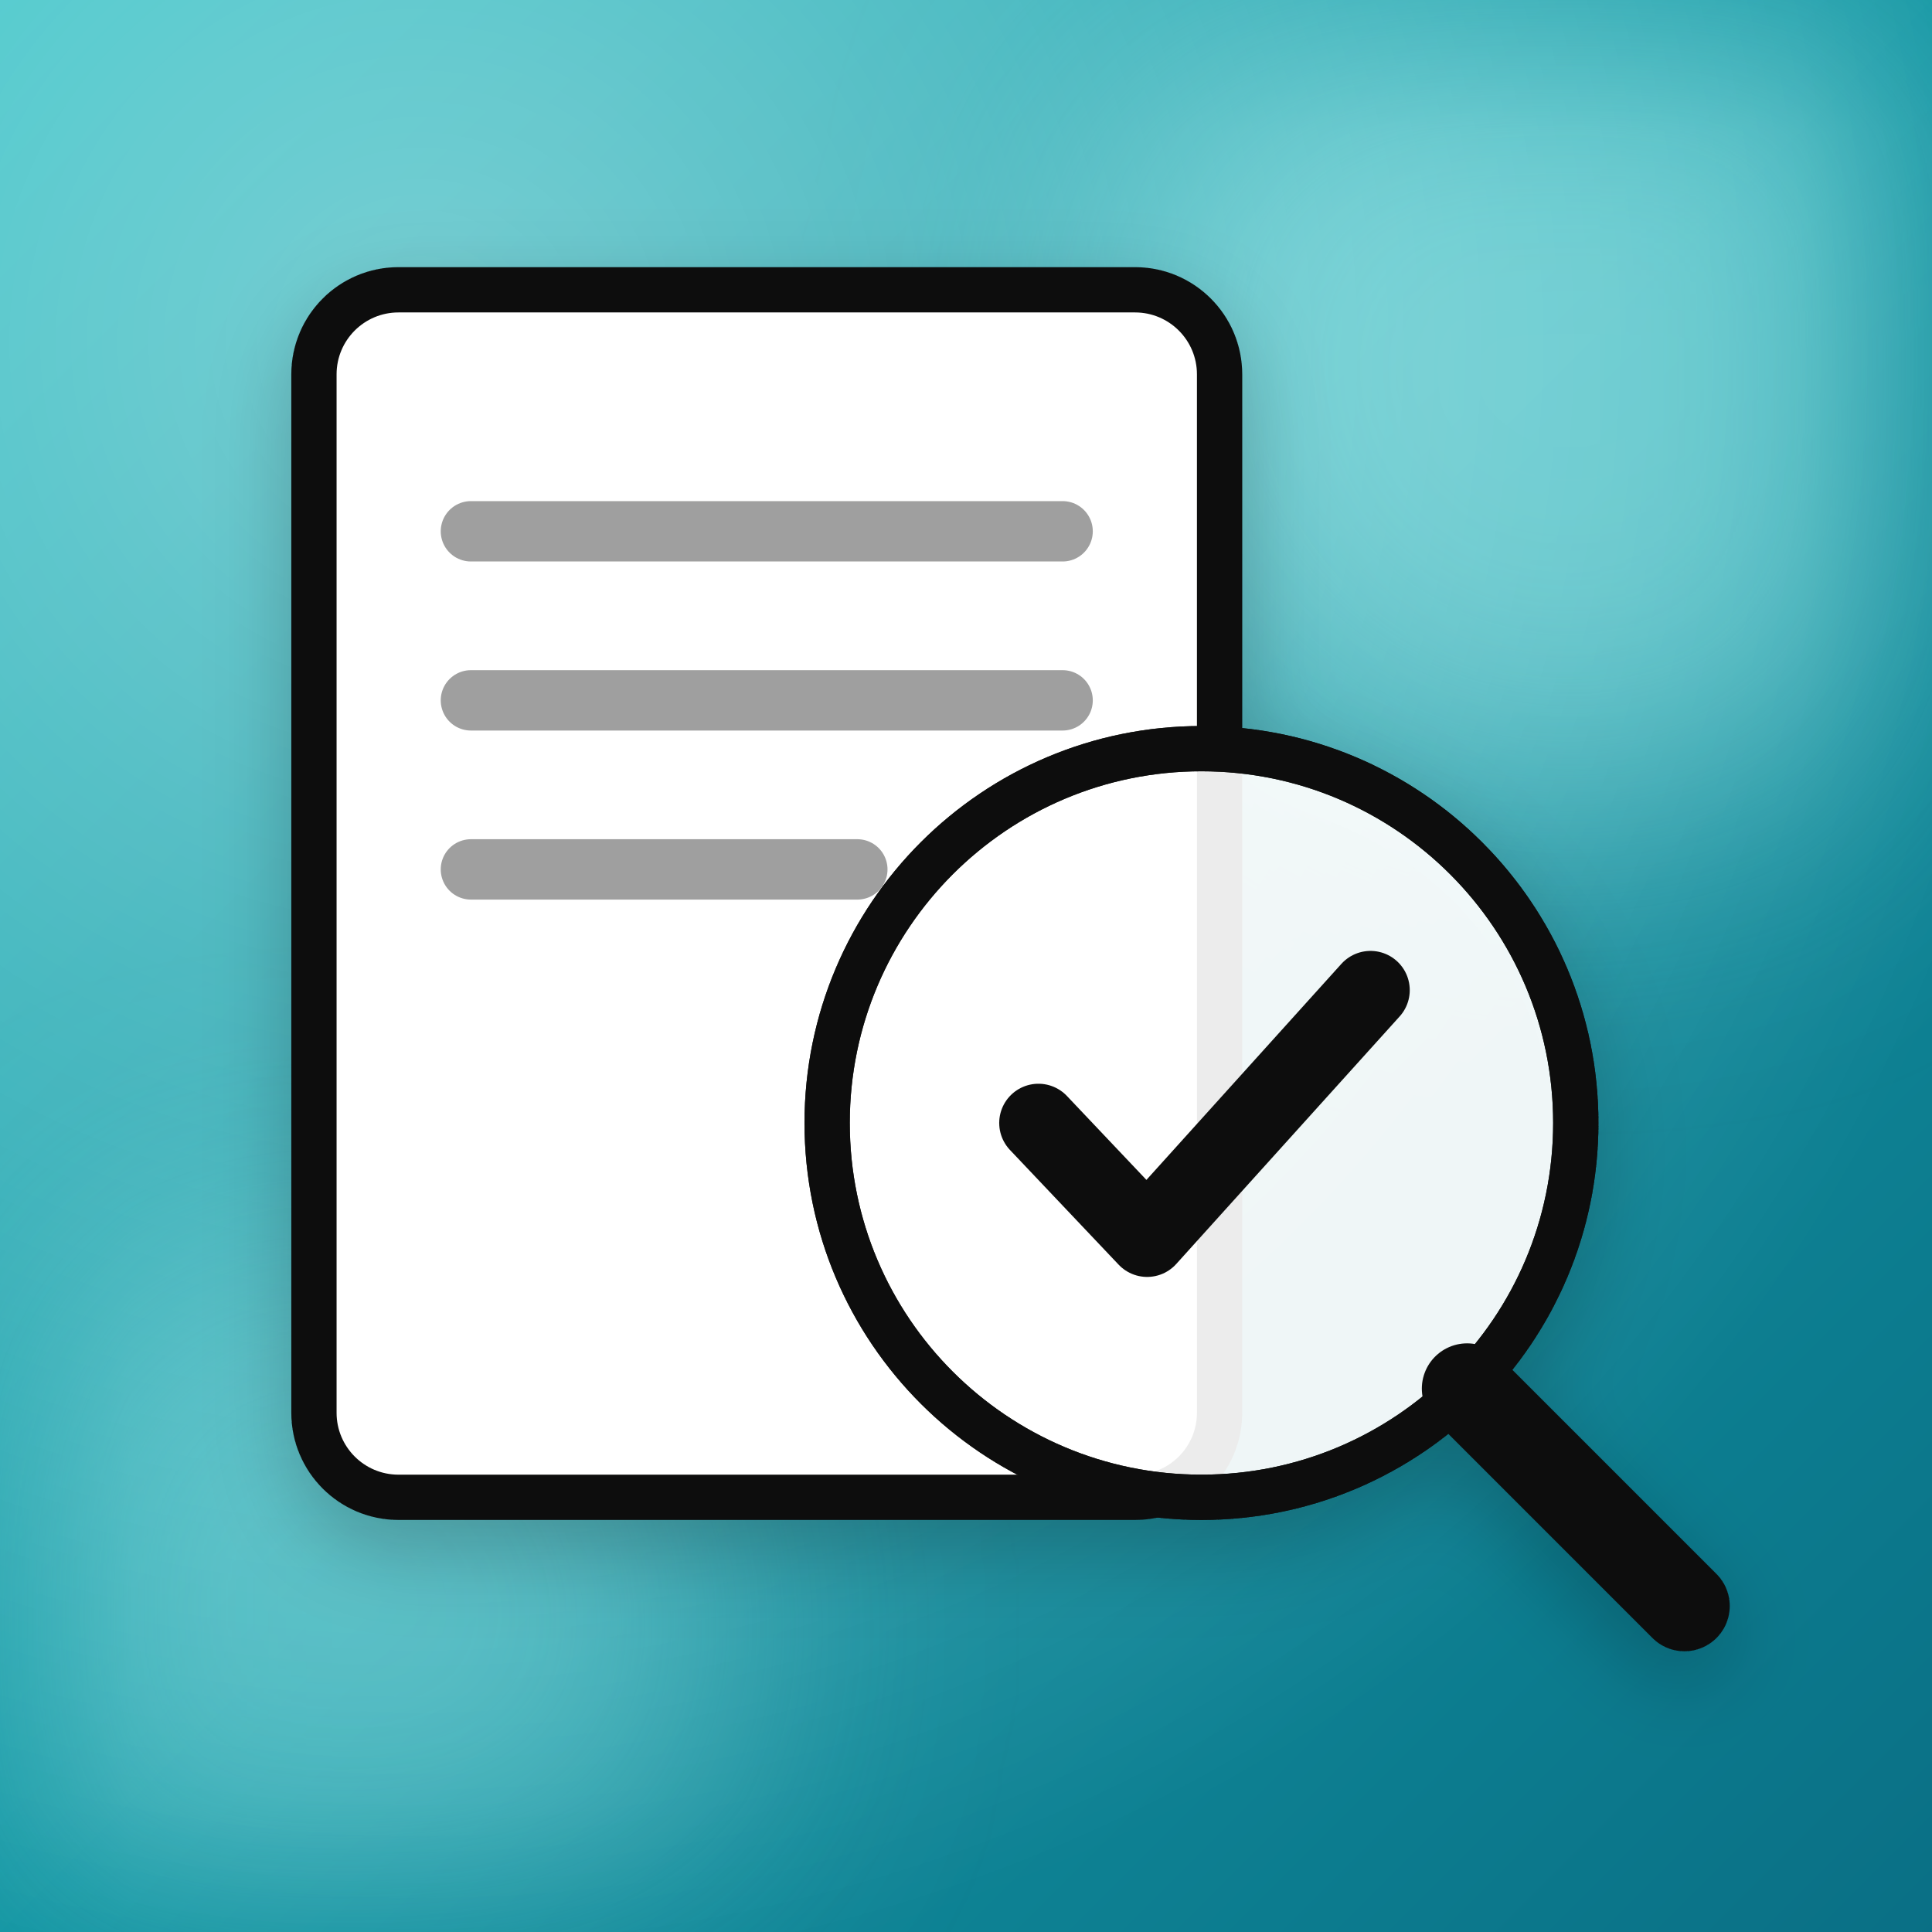
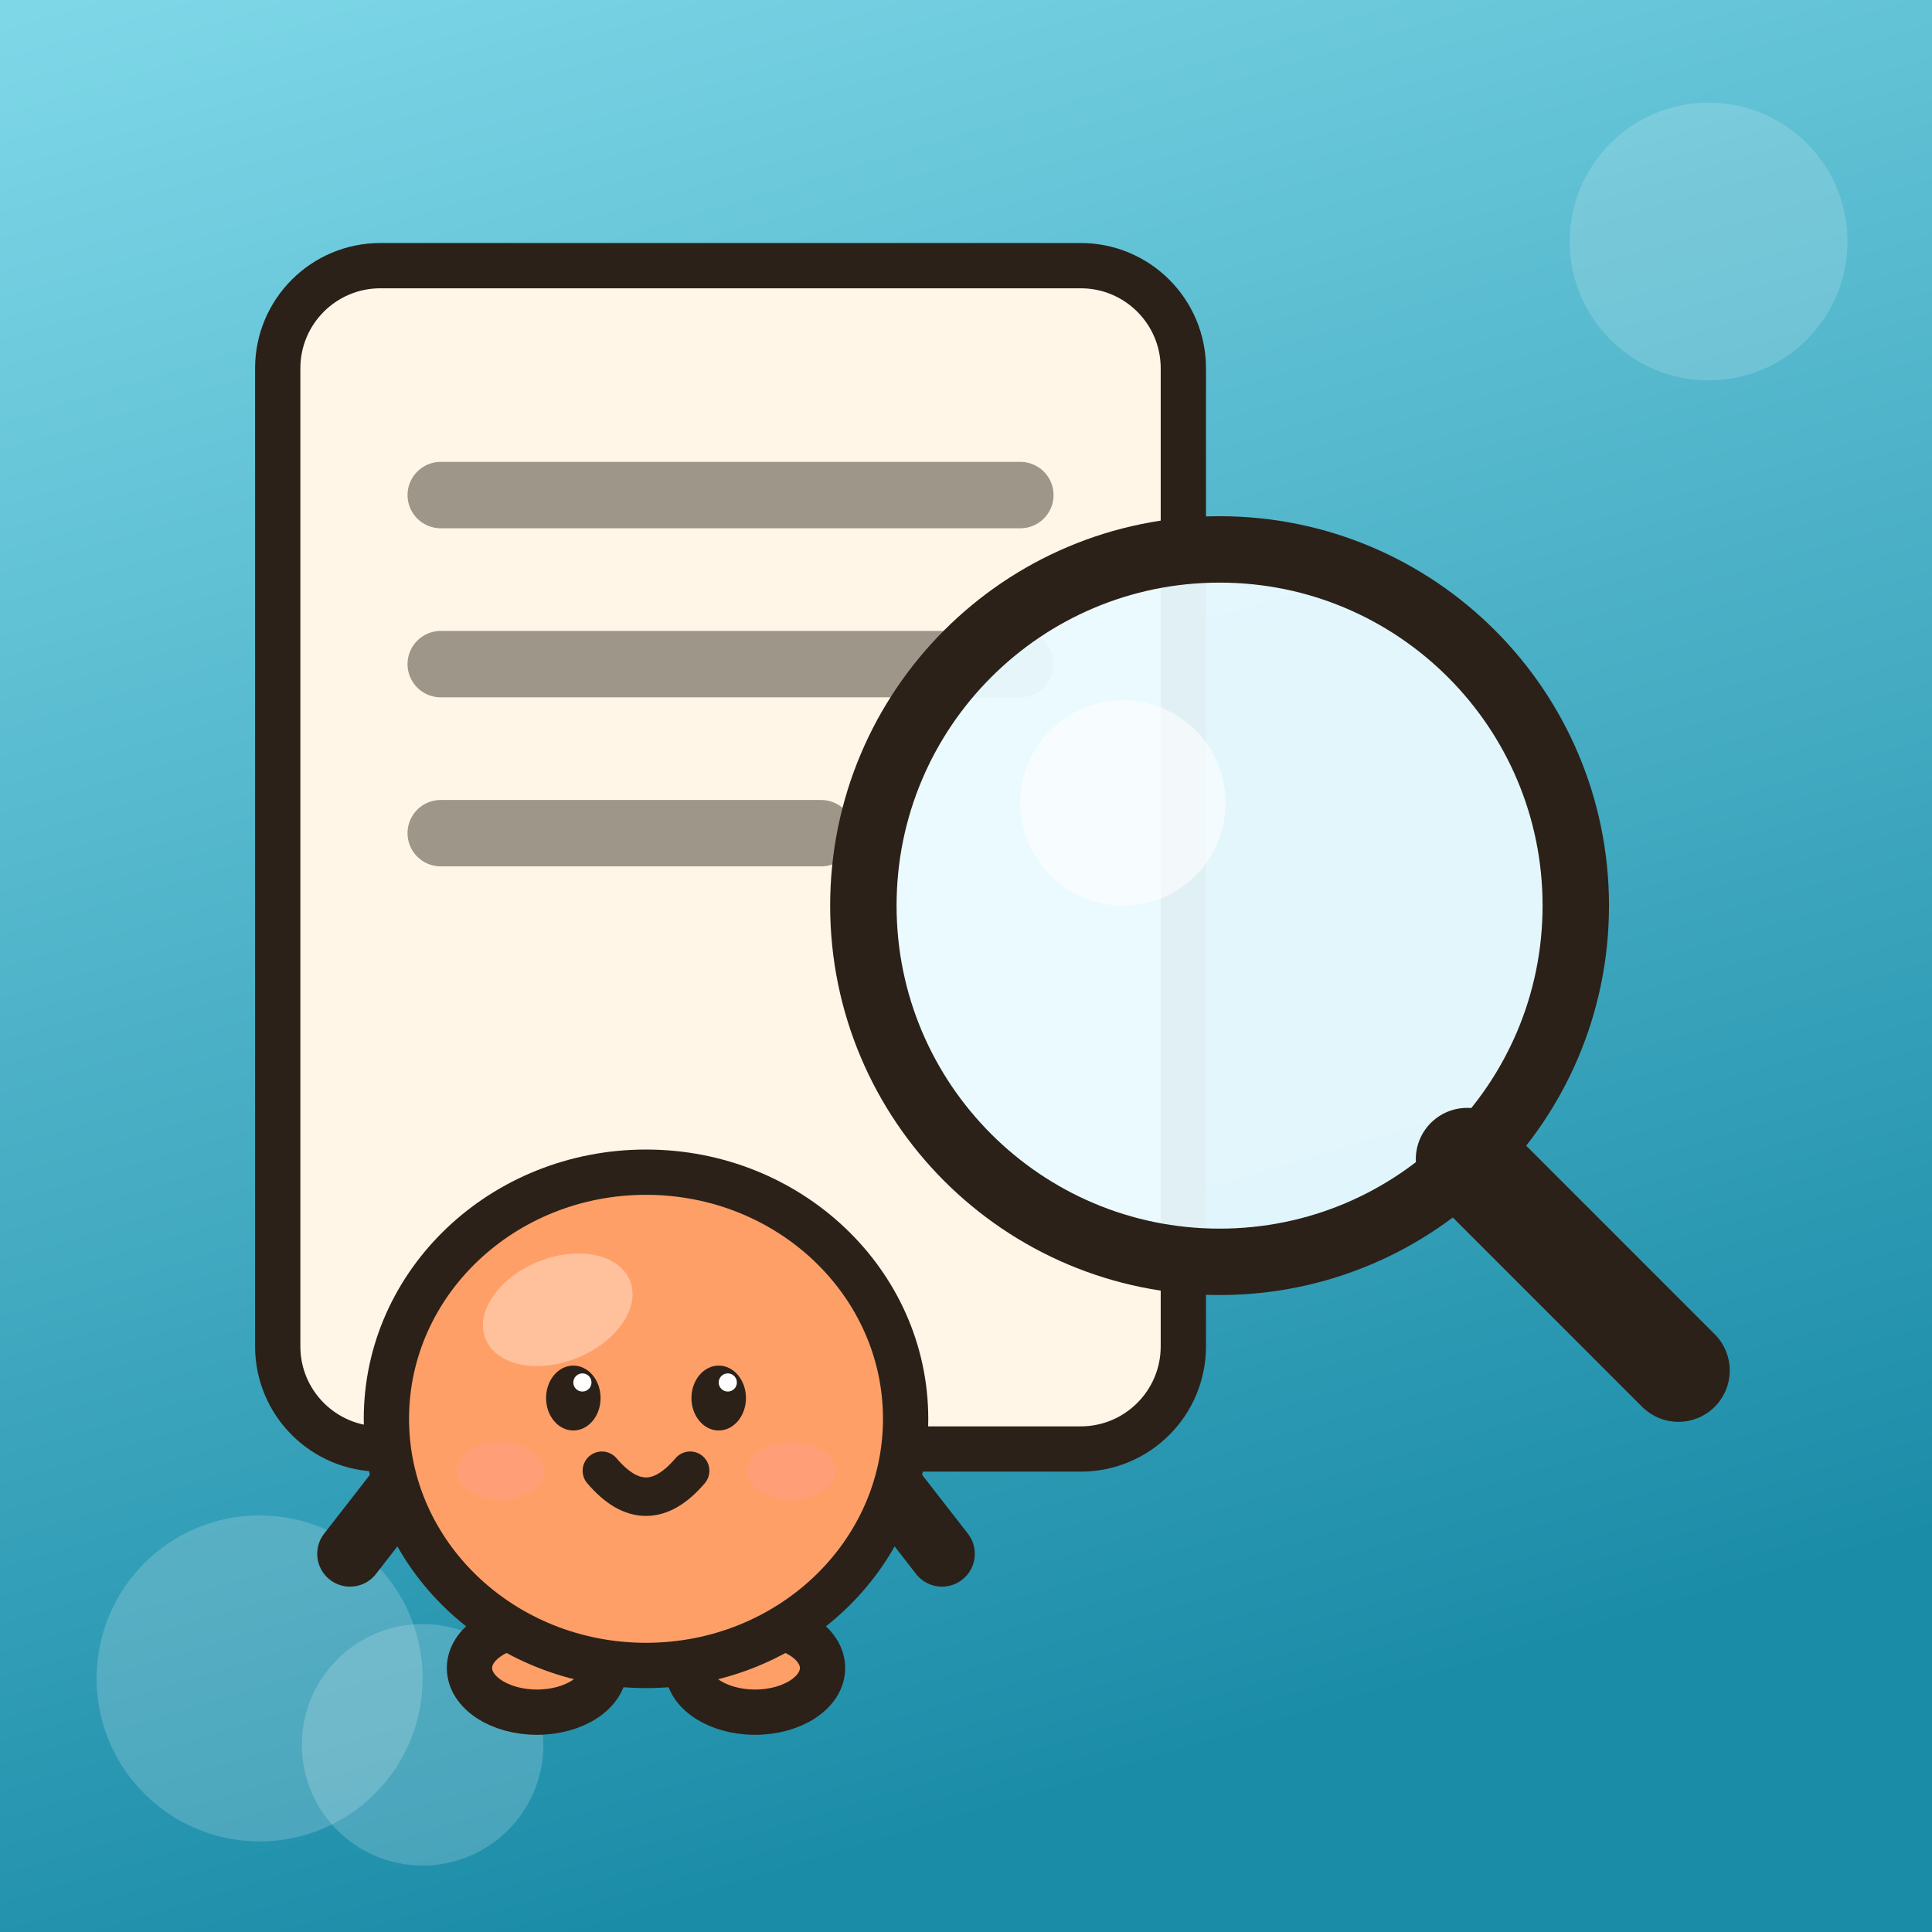
<svg xmlns="http://www.w3.org/2000/svg" viewBox="0 0 640 640" width="640" height="640" role="img">
  <defs>
-     <linearGradient id="g" x1="0" y1="0" x2="1" y2="1">
-       <stop offset="0" stop-color="#17b8bd" />
-       <stop offset="1" stop-color="#0a6f85" />
+     <linearGradient id="bg" x1="0" y1="0" x2=".3" y2="1">
+       <stop offset="0" stop-color="#7fd8e8" />
+       <stop offset="1" stop-color="#1b8ca8" />
    </linearGradient>
-     <radialGradient id="h" cx="22%" cy="18%" r="85%">
-       <stop offset="0" stop-color="#fff" stop-opacity=".42" />
-       <stop offset="1" stop-color="#fff" stop-opacity="0" />
-     </radialGradient>
-     <filter id="b" x="-40%" y="-40%" width="180%" height="180%">
-       <feGaussianBlur stdDeviation="46" />
-     </filter>
-     <filter id="s" x="-30%" y="-30%" width="160%" height="160%">
-       <feDropShadow dx="0" dy="10" stdDeviation="14" flood-color="#000" flood-opacity=".22" />
-     </filter>
  </defs>
-   <rect width="640" height="640" fill="url(#g)" />
-   <circle cx="520" cy="120" r="150" fill="#9ef2f0" opacity=".55" filter="url(#b)" />
-   <circle cx="110" cy="540" r="130" fill="#9ef2f0" opacity=".40" filter="url(#b)" />
-   <rect width="640" height="640" fill="url(#h)" />
-   <g filter="url(#s)" fill="none" stroke="#10100e" stroke-width="15" stroke-linecap="round" stroke-linejoin="round">
-     <rect x="104" y="96" width="300" height="400" rx="28" fill="#ffffff" />
-     <path d="M156 176h196M156 232h196M156 288h128" stroke-width="20" opacity=".4" />
-     <circle cx="398" cy="372" r="124" fill="#ffffff" opacity=".92" />
-     <circle cx="398" cy="372" r="124" />
-     <path d="M486 460l72 72" stroke-width="30" />
-     <path d="M344 372l36 38 74-82" stroke-width="26" />
+   <rect width="640" height="640" fill="url(#bg)" />
+   <circle cx="86" cy="556" r="54" fill="#fff" opacity=".18" />
+   <circle cx="140" cy="578" r="40" fill="#fff" opacity=".18" />
+   <circle cx="566" cy="80" r="46" fill="#fff" opacity=".16" />
+   <g fill="none" stroke="#2b2118" stroke-width="15" stroke-linecap="round" stroke-linejoin="round">
+     <rect x="92" y="88" width="300" height="392" rx="34" fill="#fff6e8" />
+     <path d="M146 164h192M146 220h192M146 276h126" stroke-width="22" opacity=".45" />
+     <circle cx="404" cy="300" r="118" fill="#eafaff" opacity=".95" />
+     <circle cx="404" cy="300" r="118" fill="none" stroke-width="22" />
+     <circle cx="372" cy="266" r="34" fill="#fff" opacity=".6" stroke="none" />
+     <path d="M486 384l70 70" stroke-width="34" />
+     <ellipse cx="177.88" cy="552.56" rx="22.36" ry="14.62" fill="#ff9f68" />
+     <ellipse cx="250.12" cy="552.56" rx="22.36" ry="14.62" fill="#ff9f68" />
+     <path d="M140.04 483.76L115.96 514.72" fill="none" stroke-linecap="round" stroke-width="21.75" stroke="#2b2118" />
+     <path d="M287.96 483.76L312.04 514.72" fill="none" stroke-linecap="round" stroke-width="21.75" stroke="#2b2118" />
+     <ellipse cx="214" cy="470" rx="86" ry="81.7" fill="#ff9f68" />
+     <ellipse cx="184.76" cy="433.88" rx="25.8" ry="17.2" fill="#fff" opacity=".34" stroke="none" transform="rotate(-22 184.76 433.88)" />
+     <ellipse cx="165.84" cy="487.2" rx="14.62" ry="9.46" fill="#ff9d7a" opacity=".85" stroke="none" />
+     <ellipse cx="262.16" cy="487.2" rx="14.62" ry="9.46" fill="#ff9d7a" opacity=".85" stroke="none" />
+     <ellipse cx="189.92" cy="463.12" rx="9.03" ry="10.75" fill="#2b2118" stroke="none" />
+     <ellipse cx="238.08" cy="463.12" rx="9.03" ry="10.75" fill="#2b2118" stroke="none" />
+     <circle cx="192.93" cy="457.96" r="3.01" fill="#fff" stroke="none" />
+     <circle cx="241.09" cy="457.96" r="3.01" fill="#fff" stroke="none" />
+     <path d="M199.38 487.2q14.62 17.2 29.24 0" fill="none" stroke="#2b2118" stroke-width="12.75" stroke-linecap="round" />
  </g>
</svg>
